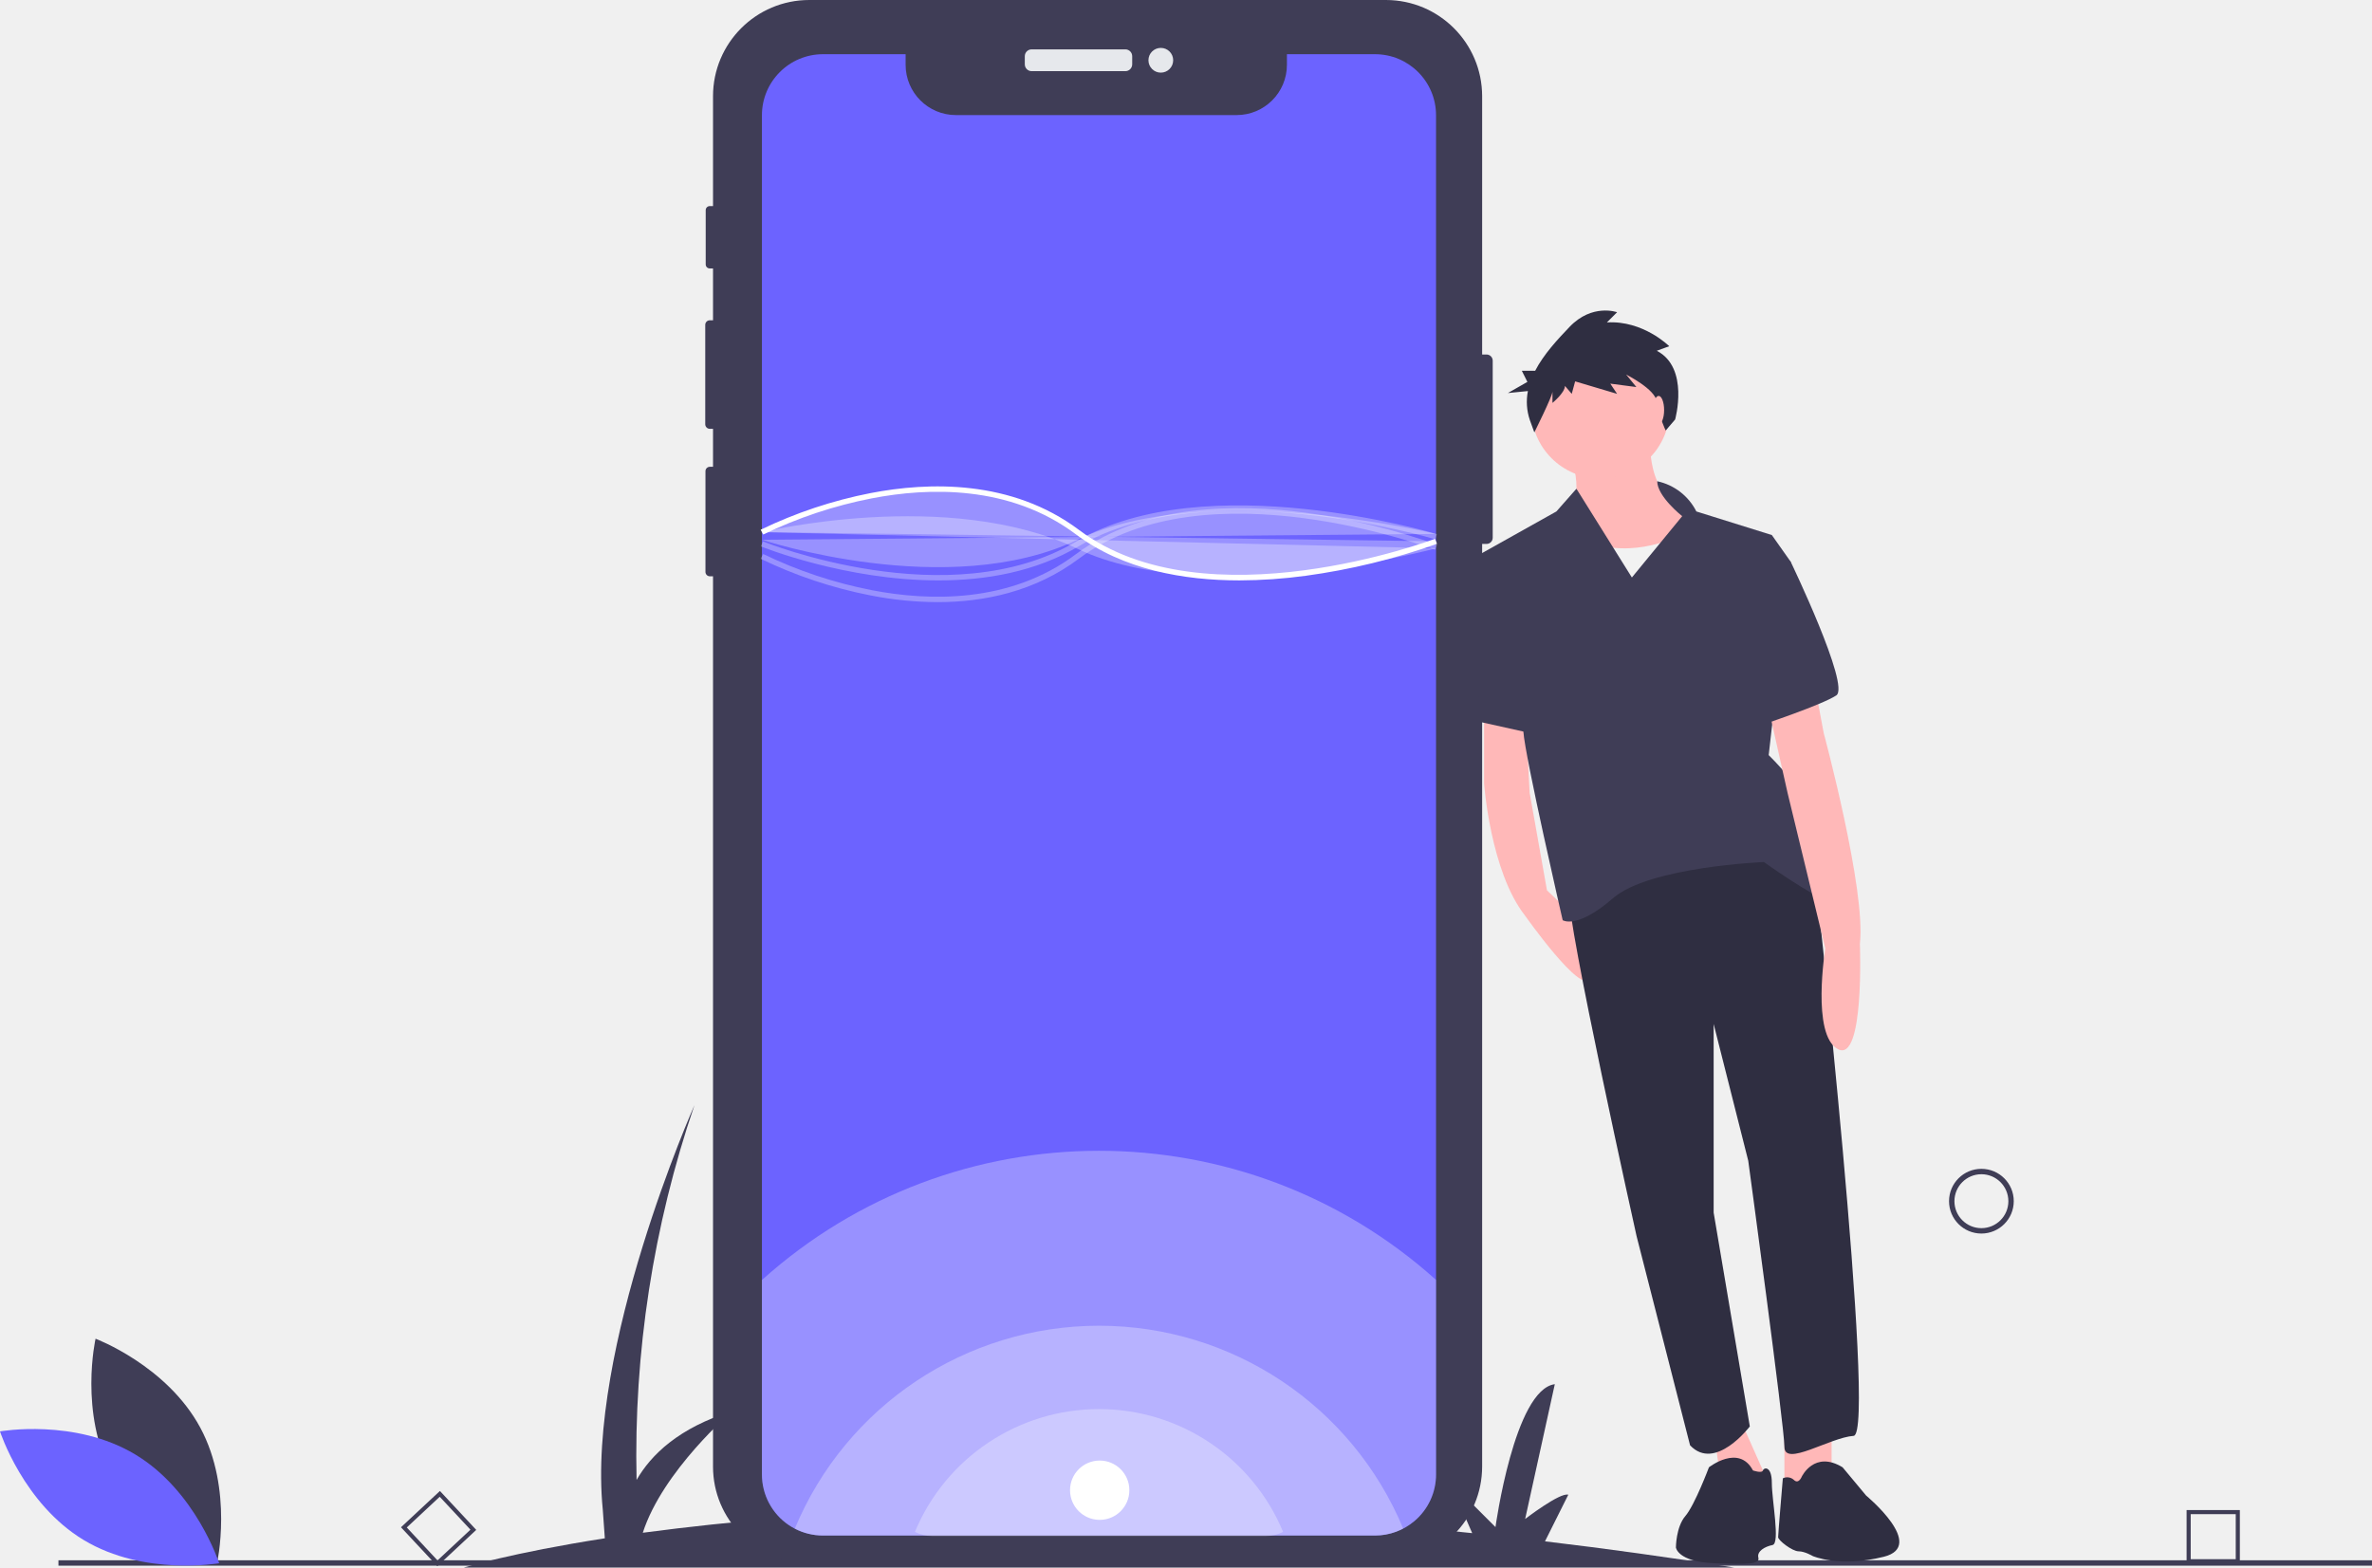
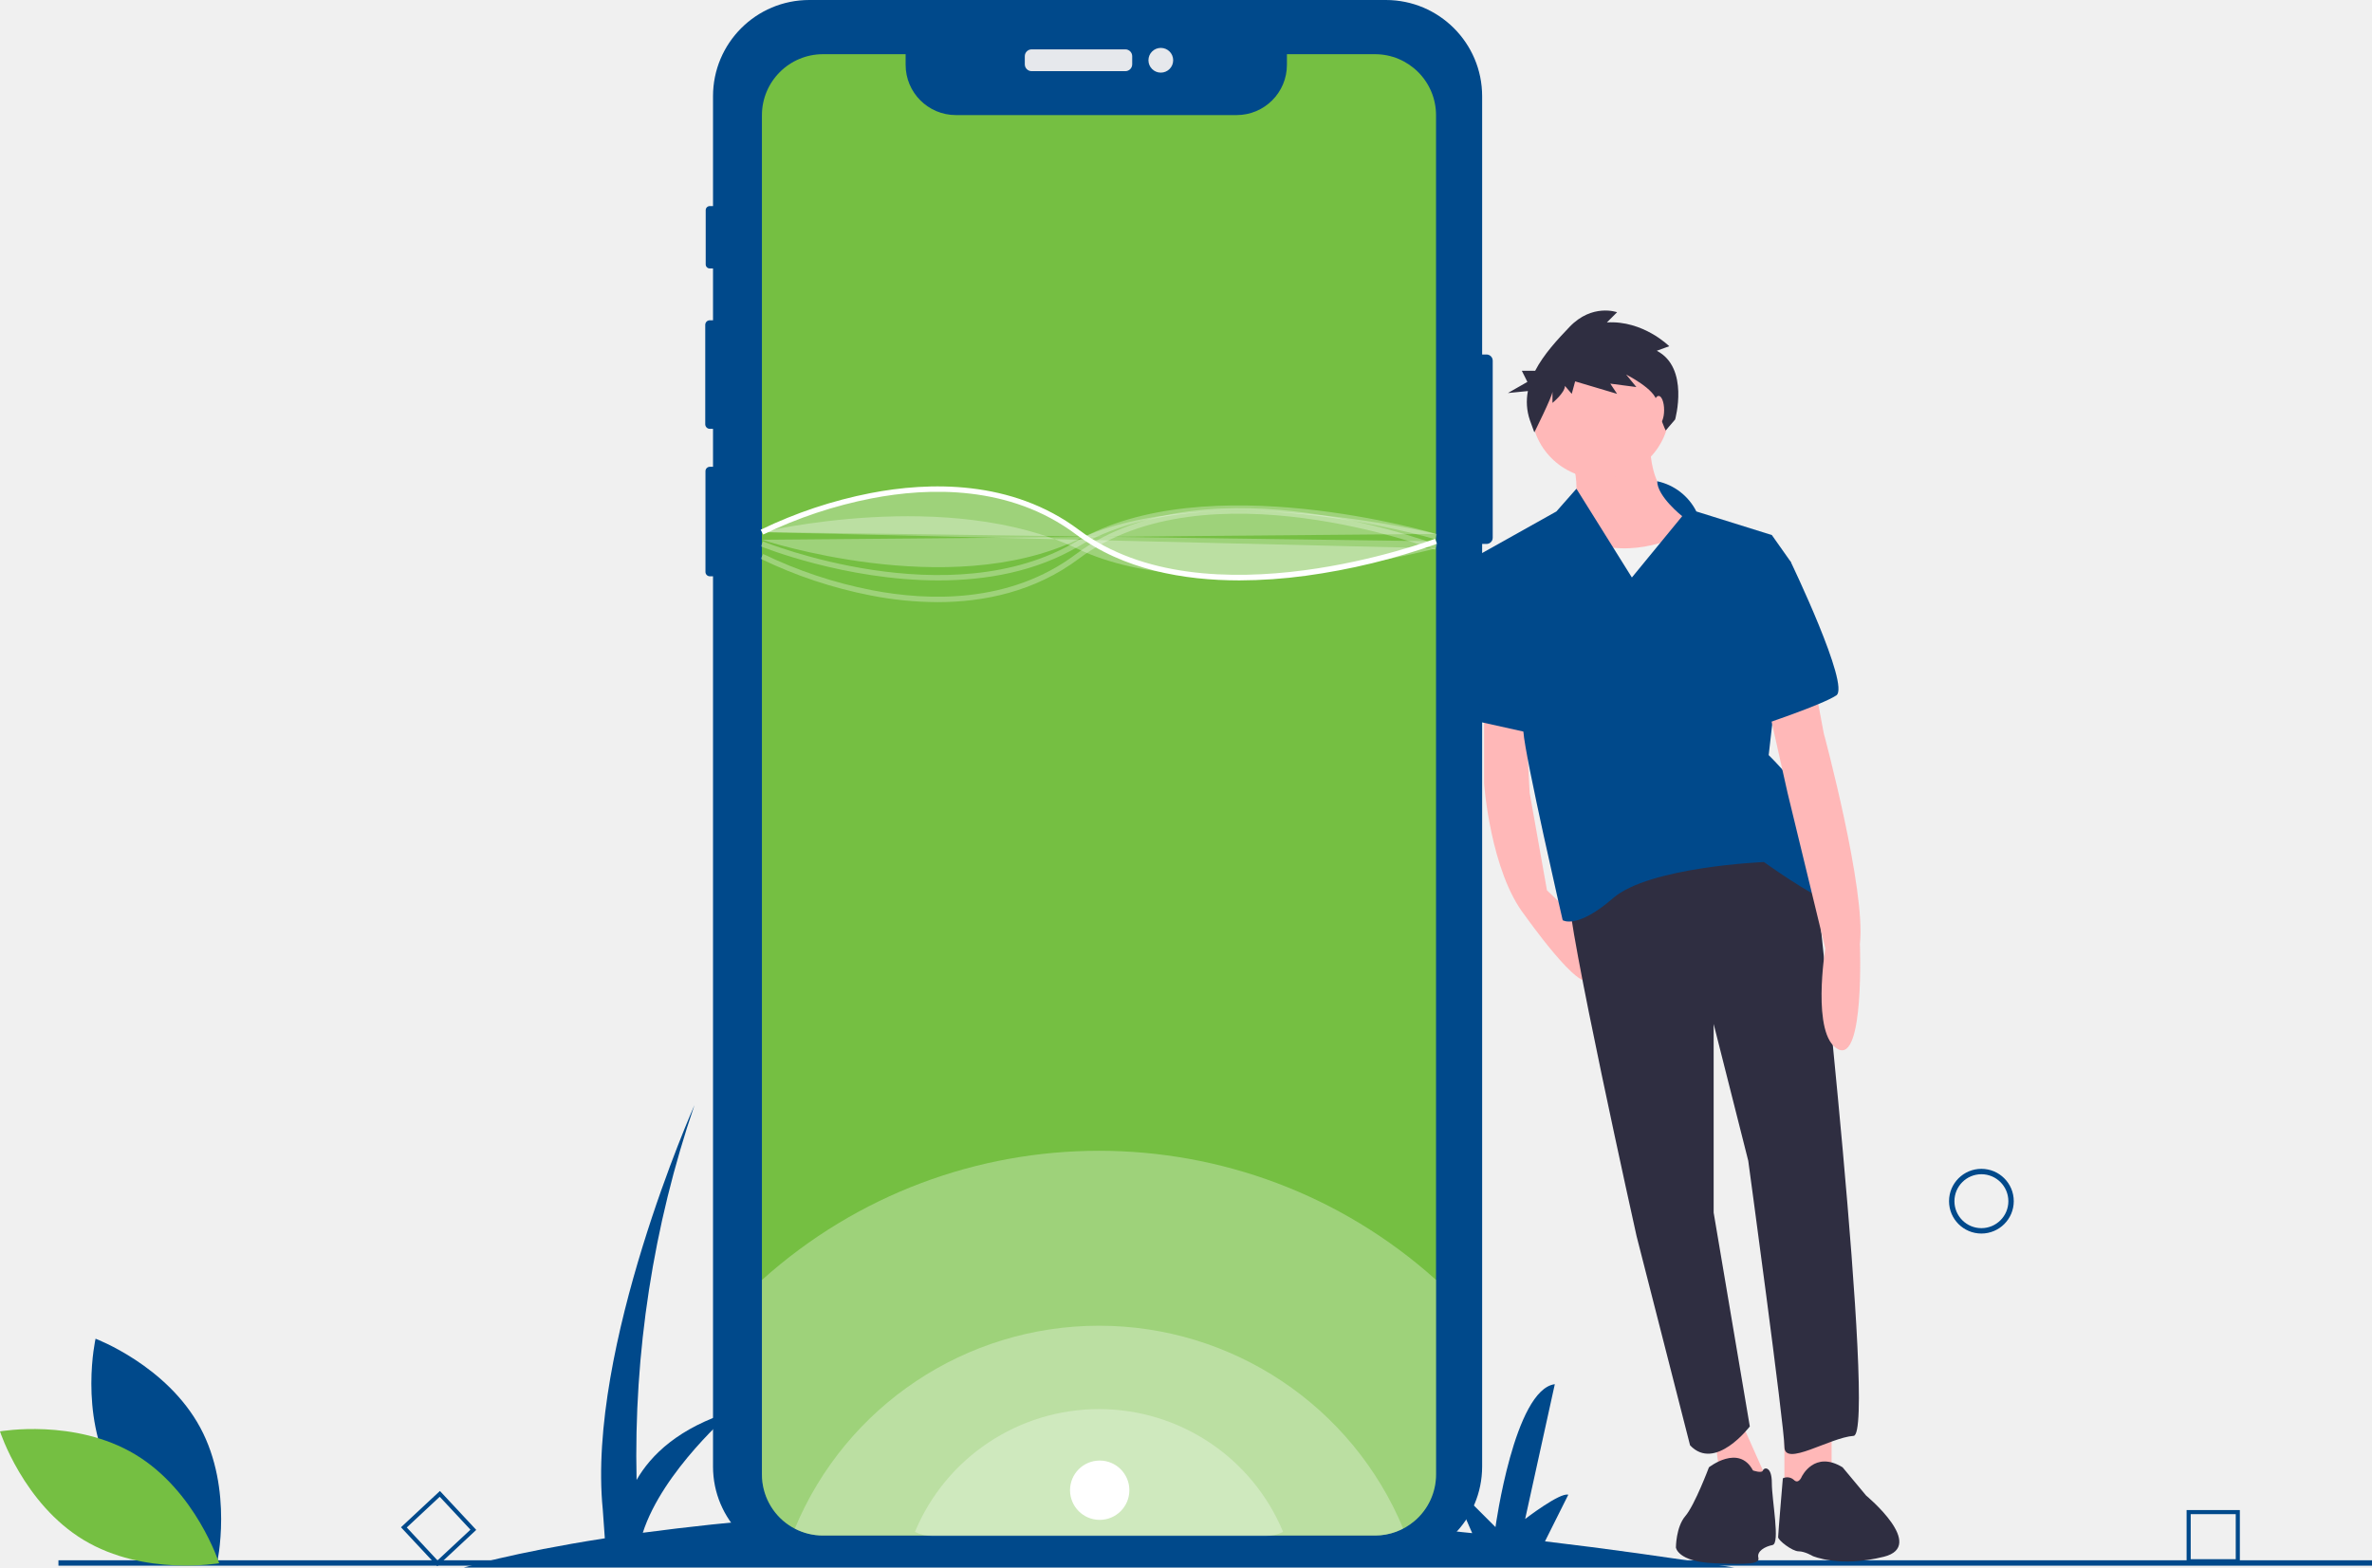
<svg xmlns="http://www.w3.org/2000/svg" id="f7bb3db6-0aca-42e3-bcc4-5e9b3a55e19d" data-name="Layer 1" width="879.5" height="581.351" viewBox="0 0 879.5 581.351">
-   <path d="M803.25,740.675q-36.476-5.71-70.143-9.714L741.75,713.675c-3-1-16,9-16,9l11-50c-15,2-22,53-22,53l-17-17,8.368,19.247c-68.681-7.217-127.947-9.469-177.766-8.952L535.75,704.175c-3-1-16,9-16,9l11-50c-15,2-22,53-22,53l-17-17,8.863,20.386A997.852,997.852,0,0,0,398.591,727.777c7.382-22.996,33.159-45.102,33.159-45.102-19.821,6.166-30.132,16.212-35.469,25.525A401.561,401.561,0,0,1,417.75,569.175s-40,90-34,150l.761,10.658C349.712,735.262,332.25,740.675,332.25,740.675Z" transform="translate(-160.25 -159.3247)" fill="#3f3d56" />
-   <path d="M894.922,616.811a12,12,0,1,1,12-12A12.014,12.014,0,0,1,894.922,616.811Zm0-22a10,10,0,1,0,10,10A10.011,10.011,0,0,0,894.922,594.811Z" transform="translate(-160.25 -159.3247)" fill="#3f3d56" />
-   <path d="M990.75,739.101H971.009V719.36H990.75Zm-18.223-1.519h16.704v-16.704H972.527Z" transform="translate(-160.25 -159.3247)" fill="#3f3d56" />
-   <path d="M322.394,740.181l-13.465-14.436L323.365,712.28l13.465,14.436ZM311.075,725.819l11.394,12.215,12.215-11.394L323.29,714.426Z" transform="translate(-160.25 -159.3247)" fill="#3f3d56" />
-   <rect x="21.672" y="578.662" width="857.828" height="2" fill="#3f3d56" />
-   <path d="M713.725,293.085v65.68a2.296,2.296,0,0,1-2.29,2.29h-1.63v342.15a35.702,35.702,0,0,1-35.7,35.7H460.315a35.693,35.693,0,0,1-35.69-35.7v-330.15h-1.18a1.618,1.618,0,0,1-1.62-1.61v-37.38a1.62,1.62,0,0,1,1.62-1.62h1.18v-14.08H423.435a1.696,1.696,0,0,1-1.69-1.7v-36.87a1.694,1.694,0,0,1,1.69-1.69H424.625v-19.22H423.415a1.498,1.498,0,0,1-1.5-1.5v-20.12a1.507,1.507,0,0,1,1.5-1.51H424.625v-40.74a35.691,35.691,0,0,1,35.69-35.69H674.105a35.7,35.7,0,0,1,35.7,35.69v95.78H711.435A2.296,2.296,0,0,1,713.725,293.085Z" transform="translate(-160.25 -159.3247)" fill="#3f3d56" />
+   <path d="M803.25,740.675q-36.476-5.71-70.143-9.714L741.75,713.675c-3-1-16,9-16,9l11-50c-15,2-22,53-22,53l-17-17,8.368,19.247c-68.681-7.217-127.947-9.469-177.766-8.952L535.75,704.175c-3-1-16,9-16,9l11-50c-15,2-22,53-22,53l-17-17,8.863,20.386A997.852,997.852,0,0,0,398.591,727.777c7.382-22.996,33.159-45.102,33.159-45.102-19.821,6.166-30.132,16.212-35.469,25.525A401.561,401.561,0,0,1,417.75,569.175s-40,90-34,150l.761,10.658C349.712,735.262,332.25,740.675,332.25,740.675Z" transform="translate(-160.25 -159.3247)" fill="#00498b" />
+   <path d="M894.922,616.811a12,12,0,1,1,12-12A12.014,12.014,0,0,1,894.922,616.811Zm0-22a10,10,0,1,0,10,10A10.011,10.011,0,0,0,894.922,594.811Z" transform="translate(-160.25 -159.3247)" fill="#00498b" />
+   <path d="M990.75,739.101H971.009V719.36H990.75Zm-18.223-1.519h16.704v-16.704H972.527Z" transform="translate(-160.25 -159.3247)" fill="#00498b" />
+   <path d="M322.394,740.181l-13.465-14.436L323.365,712.28l13.465,14.436ZM311.075,725.819l11.394,12.215,12.215-11.394L323.29,714.426Z" transform="translate(-160.25 -159.3247)" fill="#00498b" />
+   <rect x="21.672" y="578.662" width="857.828" height="2" fill="#00498b" />
+   <path d="M713.725,293.085v65.68a2.296,2.296,0,0,1-2.29,2.29h-1.63v342.15a35.702,35.702,0,0,1-35.7,35.7H460.315a35.693,35.693,0,0,1-35.69-35.7v-330.15h-1.18a1.618,1.618,0,0,1-1.62-1.61v-37.38a1.62,1.62,0,0,1,1.62-1.62h1.18v-14.08H423.435a1.696,1.696,0,0,1-1.69-1.7v-36.87a1.694,1.694,0,0,1,1.69-1.69H424.625v-19.22H423.415a1.498,1.498,0,0,1-1.5-1.5v-20.12a1.507,1.507,0,0,1,1.5-1.51H424.625v-40.74a35.691,35.691,0,0,1,35.69-35.69H674.105a35.7,35.7,0,0,1,35.7,35.69v95.78H711.435A2.296,2.296,0,0,1,713.725,293.085Z" transform="translate(-160.25 -159.3247)" fill="#00498b" />
  <rect x="379.979" y="18.307" width="39.823" height="8.086" rx="2.542" fill="#e6e8ec" />
  <circle cx="430.41" cy="22.35" r="4.587" fill="#e6e8ec" />
-   <path d="M692.71,202.075v504.09a22.58,22.58,0,0,1-7.96,17.23,22.642,22.642,0,0,1-14.69,5.41H465.41a22.587,22.587,0,0,1-10.46-2.55,21.155,21.155,0,0,1-2.2-1.3,22.668,22.668,0,0,1-9.99-18.79v-504.09a22.649,22.649,0,0,1,22.65-22.65h30.63v3.93a18.65,18.65,0,0,0,18.65,18.65H618.77a18.65,18.65,0,0,0,18.65-18.65v-3.93h32.64A22.643,22.643,0,0,1,692.71,202.075Z" transform="translate(-160.25 -159.3247)" fill="#6c63ff" />
+   <path d="M692.71,202.075v504.09a22.58,22.58,0,0,1-7.96,17.23,22.642,22.642,0,0,1-14.69,5.41H465.41a22.587,22.587,0,0,1-10.46-2.55,21.155,21.155,0,0,1-2.2-1.3,22.668,22.668,0,0,1-9.99-18.79v-504.09a22.649,22.649,0,0,1,22.65-22.65h30.63v3.93a18.65,18.65,0,0,0,18.65,18.65H618.77a18.65,18.65,0,0,0,18.65-18.65v-3.93h32.64A22.643,22.643,0,0,1,692.71,202.075Z" transform="translate(-160.25 -159.3247)" fill="#75bf42" />
  <path d="M692.71,634.005v72.16a22.58,22.58,0,0,1-7.96,17.23,22.642,22.642,0,0,1-14.69,5.41H465.41a22.587,22.587,0,0,1-10.46-2.55,21.155,21.155,0,0,1-2.2-1.3,22.668,22.668,0,0,1-9.99-18.79v-72.13a186.971,186.971,0,0,1,249.95-.03Z" transform="translate(-160.25 -159.3247)" fill="#fff" opacity="0.3" />
  <path d="M680.54,726.235a22.41,22.41,0,0,1-10.48,2.57H465.41a22.587,22.587,0,0,1-10.46-2.55,122.161,122.161,0,0,1,225.59-.02Z" transform="translate(-160.25 -159.3247)" fill="#fff" opacity="0.3" />
  <path d="M636,727.445A13.561,13.561,0,0,1,629.658,729H505.82a13.668,13.668,0,0,1-6.33-1.543A73.923,73.923,0,0,1,636,727.445Z" transform="translate(-160.25 -159.3247)" fill="#fff" opacity="0.3" />
  <path d="M619.796,374.575c-20.529,0-43.058-3.909-60.646-17.1-24.487-18.365-54.657-17.385-75.653-13.328a164.863,164.863,0,0,0-40.274,13.415l-.925-1.773a166.957,166.957,0,0,1,40.768-13.595c21.409-4.144,52.197-5.134,77.285,13.682,47,35.25,131.158,3.59,132.001,3.268l.717,1.867a242.355,242.355,0,0,1-48.706,11.857A186.202,186.202,0,0,1,619.796,374.575Z" transform="translate(-160.25 -159.3247)" fill="#fff" />
  <path d="M442.75,356.675s69-16.712,117,6.17,133-.17,133-.17" transform="translate(-160.25 -159.3247)" fill="#fff" opacity="0.3" />
  <path d="M507.891,382.636a131.456,131.456,0,0,1-24.826-2.479A166.957,166.957,0,0,1,442.297,366.562l.925-1.773a164.862,164.862,0,0,0,40.274,13.415c20.996,4.057,51.166,5.037,75.653-13.328,25.066-18.8,60.177-18.747,85.212-15.392a242.355,242.355,0,0,1,48.706,11.857l-.717,1.867c-.845-.324-85.001-31.983-132.001,3.268C543.898,378.814,524.993,382.636,507.891,382.636Z" transform="translate(-160.25 -159.3247)" fill="#fff" opacity="0.3" />
  <path d="M508.231,374.584c-34.634,0-65.391-12.425-65.852-12.615l.762-1.85c.685.282,69.088,27.899,116.1.064,47.825-28.32,132.906-3.041,133.759-2.782l-.58,1.914c-.845-.256-85.093-25.281-132.161,2.589C544.197,371.415,525.719,374.584,508.231,374.584Z" transform="translate(-160.25 -159.3247)" fill="#fff" opacity="0.3" />
  <path d="M442.76,359.505s68.99,22.882,116.99,0,132.96-2.162,132.96-2.162" transform="translate(-160.25 -159.3247)" fill="#fff" opacity="0.3" />
  <path d="M710.519,420.725v29.153s2.332,32.651,15.159,48.977c0,0,20.99,29.736,23.905,23.322l-3.59-21.115-12.152-11.536-6.414-36.149-1.749-32.651Z" transform="translate(-160.25 -159.3247)" fill="#ffb8b8" />
  <polygon points="679.124 524.941 679.124 546.514 661.633 552.928 661.633 527.856 679.124 524.941" fill="#ffb8b8" />
  <polygon points="643.558 522.609 655.219 548.846 638.894 555.843 635.395 530.189 643.558 522.609" fill="#ffb8b8" />
  <path d="M832.961,480.779s23.322,210.483,14.576,211.066-25.654,11.661-25.654,4.081S808.472,589.811,808.472,589.811L795.645,539.085V609.052l13.41,79.296s-12.827,16.909-22.156,6.997l-19.824-77.546S740.838,500.02,742.004,490.691C742.004,490.691,802.059,439.382,832.961,480.779Z" transform="translate(-160.25 -159.3247)" fill="#2f2e41" />
  <path d="M828.296,707.005s4.664-9.912,15.159-3.498l8.746,10.495S874.75,732.675,858.75,736.675c-16.491,4.123-26.372-.263-26.372-.263s-2.915-1.749-5.247-1.749-7.58-4.081-7.58-5.248,1.749-21.827,1.749-21.827a3.677,3.677,0,0,1,4.081.583C827.13,709.92,828.296,707.005,828.296,707.005Z" transform="translate(-160.25 -159.3247)" fill="#2f2e41" />
  <path d="M793.896,703.507s11.078-8.746,16.326,1.166c0,0,3.304,1.166,3.693,0s3.304-1.749,3.304,4.664,3.166,22.41.251,22.993-5.831,2.332-5.247,4.664-3.166,2.661-16.576,2.078-13.993-5.831-13.993-5.831,0-7.58,3.498-11.661S793.896,703.507,793.896,703.507Z" transform="translate(-160.25 -159.3247)" fill="#2f2e41" />
  <path d="M772.323,321.605s-2.915,21.573,15.742,29.153-41.397,32.651-47.228,18.075,1.166-19.241,1.166-19.241,5.831-5.831.583-21.573Z" transform="translate(-160.25 -159.3247)" fill="#ffb8b8" />
  <circle cx="593.415" cy="151.785" r="25.654" fill="#ffb8b8" />
  <path d="M783.401,357.755s-17.492,9.329-34.4,2.332-16.326,23.322-16.326,23.322l8.746,22.739,60.638-5.831-4.081-34.983Z" transform="translate(-160.25 -159.3247)" fill="#f2f2f2" />
-   <path d="M774.711,337.804a21.166,21.166,0,0,1,14.521,11.205l27.987,8.746,6.997,9.912-8.163,71.716s15.159,14.576,15.159,22.739,18.658,36.149,9.329,32.651-26.238-15.743-26.238-15.743-42.563,1.749-55.973,13.41-18.658,8.163-18.658,8.163-13.993-60.638-14.576-69.967-16.909-65.302-16.909-65.302l29.153-16.326,7.425-8.425,20.561,32.913L783.984,350.758S774.766,343.508,774.711,337.804Z" transform="translate(-160.25 -159.3247)" fill="#3f3d56" />
+   <path d="M774.711,337.804a21.166,21.166,0,0,1,14.521,11.205l27.987,8.746,6.997,9.912-8.163,71.716s15.159,14.576,15.159,22.739,18.658,36.149,9.329,32.651-26.238-15.743-26.238-15.743-42.563,1.749-55.973,13.41-18.658,8.163-18.658,8.163-13.993-60.638-14.576-69.967-16.909-65.302-16.909-65.302l29.153-16.326,7.425-8.425,20.561,32.913L783.984,350.758S774.766,343.508,774.711,337.804Z" transform="translate(-160.25 -159.3247)" fill="#00498b" />
  <path d="M832.961,412.562l3.498,18.658s15.743,58.306,13.41,78.129c0,0,1.749,44.312-8.163,39.065s-4.664-37.316-4.664-37.316L823.049,453.376l-7.58-33.817Z" transform="translate(-160.25 -159.3247)" fill="#ffb8b8" />
-   <path d="M818.384,364.168l5.831,3.498s22.156,46.061,16.909,49.56S813.137,428.304,813.137,428.304Z" transform="translate(-160.25 -159.3247)" fill="#3f3d56" />
-   <polygon points="561.93 206.01 548.228 205.718 545.022 211.257 549.103 267.814 570.093 272.478 561.93 206.01" fill="#3f3d56" />
+   <path d="M818.384,364.168l5.831,3.498s22.156,46.061,16.909,49.56S813.137,428.304,813.137,428.304Z" transform="translate(-160.25 -159.3247)" fill="#00498b" />
+   <polygon points="561.93 206.01 548.228 205.718 545.022 211.257 549.103 267.814 570.093 272.478 561.93 206.01" fill="#00498b" />
  <path d="M774.556,289.413l4.624-1.681s-9.668-9.669-23.12-8.828l3.783-3.783s-9.248-3.363-17.656,5.465c-4.42,4.641-9.533,10.095-12.721,16.24h-4.952l2.067,4.134-7.234,4.134,7.425-.743a20.859,20.859,0,0,0,.702,10.706l1.681,4.624s6.726-13.452,6.726-15.133v4.204s4.624-3.783,4.624-6.306l2.522,2.943,1.261-4.624,15.554,4.624-2.522-3.783,9.669,1.261-3.783-4.624s10.93,5.465,11.35,10.089,3.306,10.652,3.306,10.652l3.498-4.081S786.747,295.719,774.556,289.413Z" transform="translate(-160.25 -159.3247)" fill="#2f2e41" />
  <ellipse cx="614.988" cy="152.077" rx="2.041" ry="5.247" fill="#ffb8b8" />
-   <path d="M201.884,706.341c12.428,23.049,38.806,32.944,38.806,32.944s6.227-27.475-6.201-50.524-38.806-32.944-38.806-32.944S189.456,683.292,201.884,706.341Z" transform="translate(-160.25 -159.3247)" fill="#3f3d56" />
-   <path d="M210.427,698.758c22.438,13.5,31.08,40.314,31.08,40.314s-27.738,4.927-50.177-8.573S160.25,690.185,160.25,690.185,187.988,685.258,210.427,698.758Z" transform="translate(-160.25 -159.3247)" fill="#6c63ff" />
+   <path d="M201.884,706.341c12.428,23.049,38.806,32.944,38.806,32.944s6.227-27.475-6.201-50.524-38.806-32.944-38.806-32.944S189.456,683.292,201.884,706.341Z" transform="translate(-160.25 -159.3247)" fill="#00498b" />
+   <path d="M210.427,698.758c22.438,13.5,31.08,40.314,31.08,40.314s-27.738,4.927-50.177-8.573S160.25,690.185,160.25,690.185,187.988,685.258,210.427,698.758Z" transform="translate(-160.25 -159.3247)" fill="#75bf42" />
  <path d="M442.76,356.675s68.99-36,116.99,0,132.96,3.402,132.96,3.402" transform="translate(-160.25 -159.3247)" fill="#fff" opacity="0.3" />
  <circle cx="407.75" cy="552.675" r="11" fill="#fff" />
</svg>
